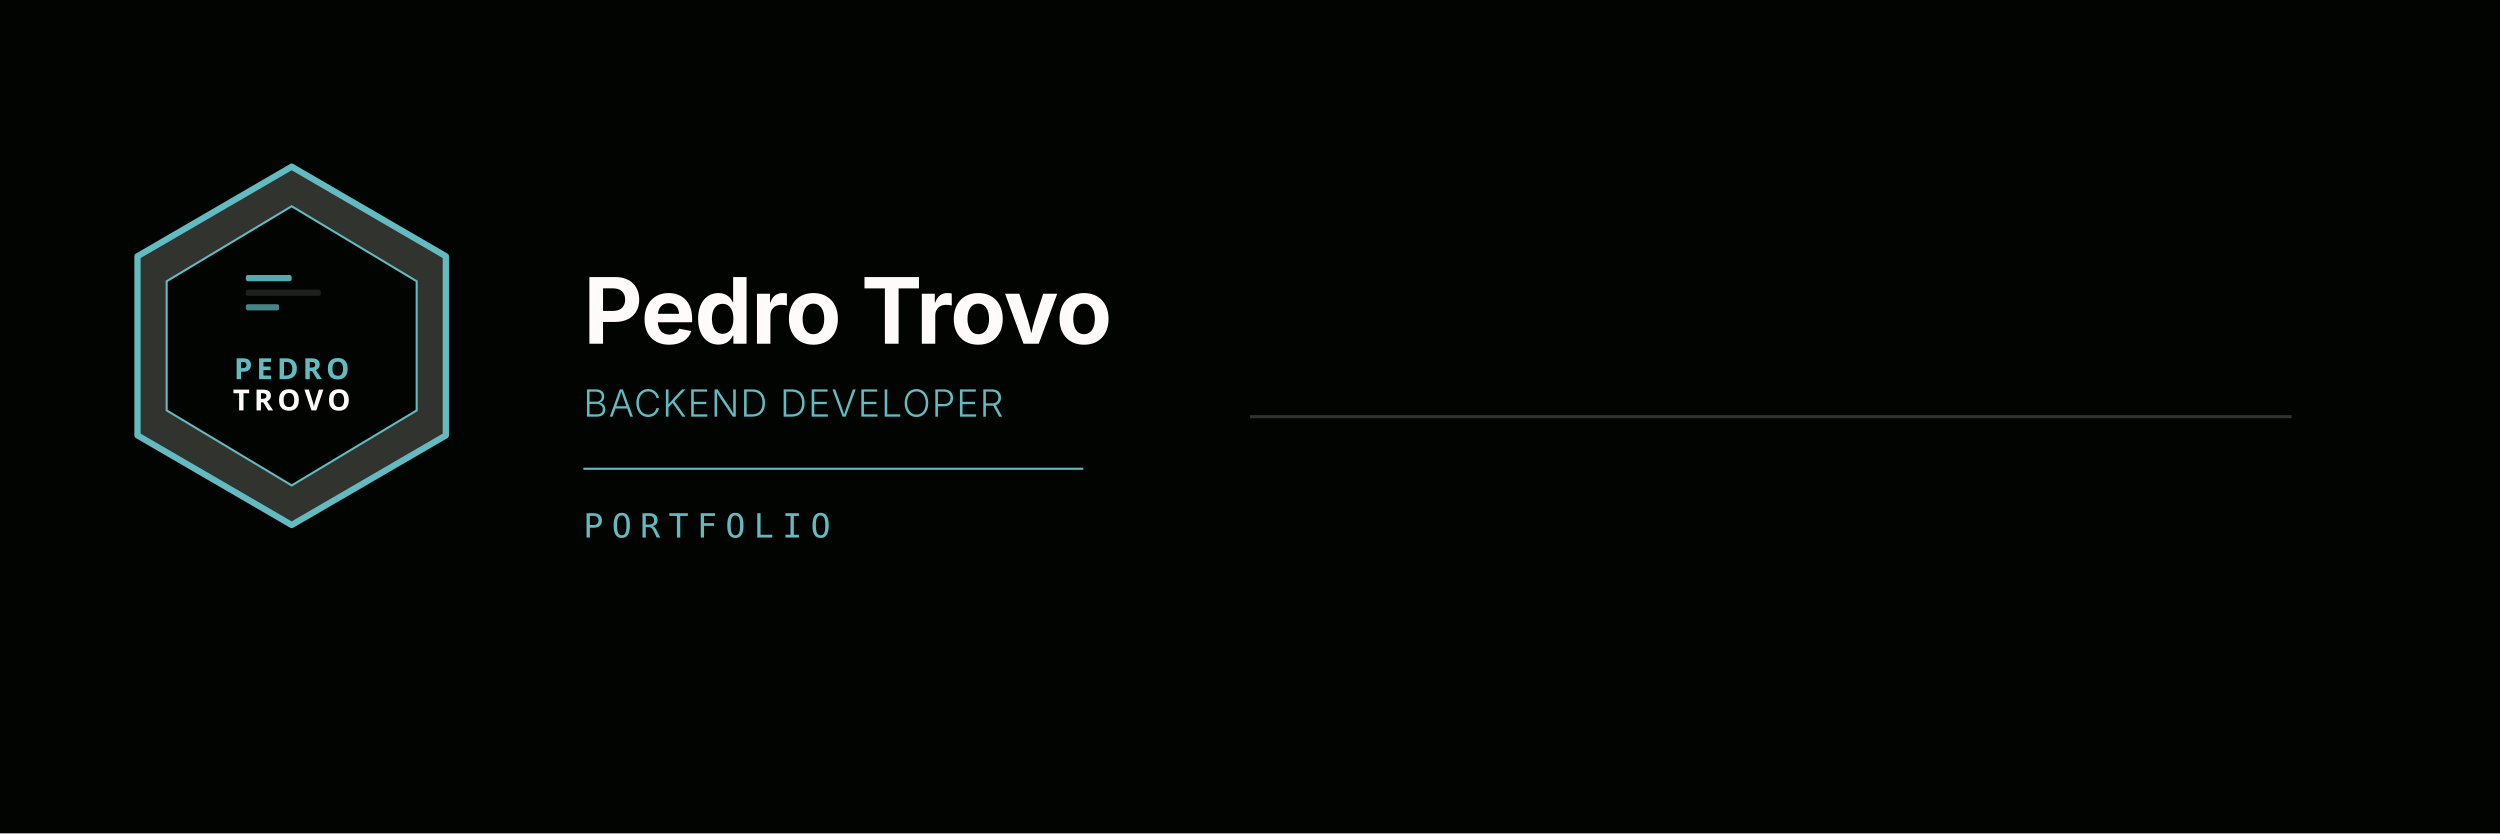
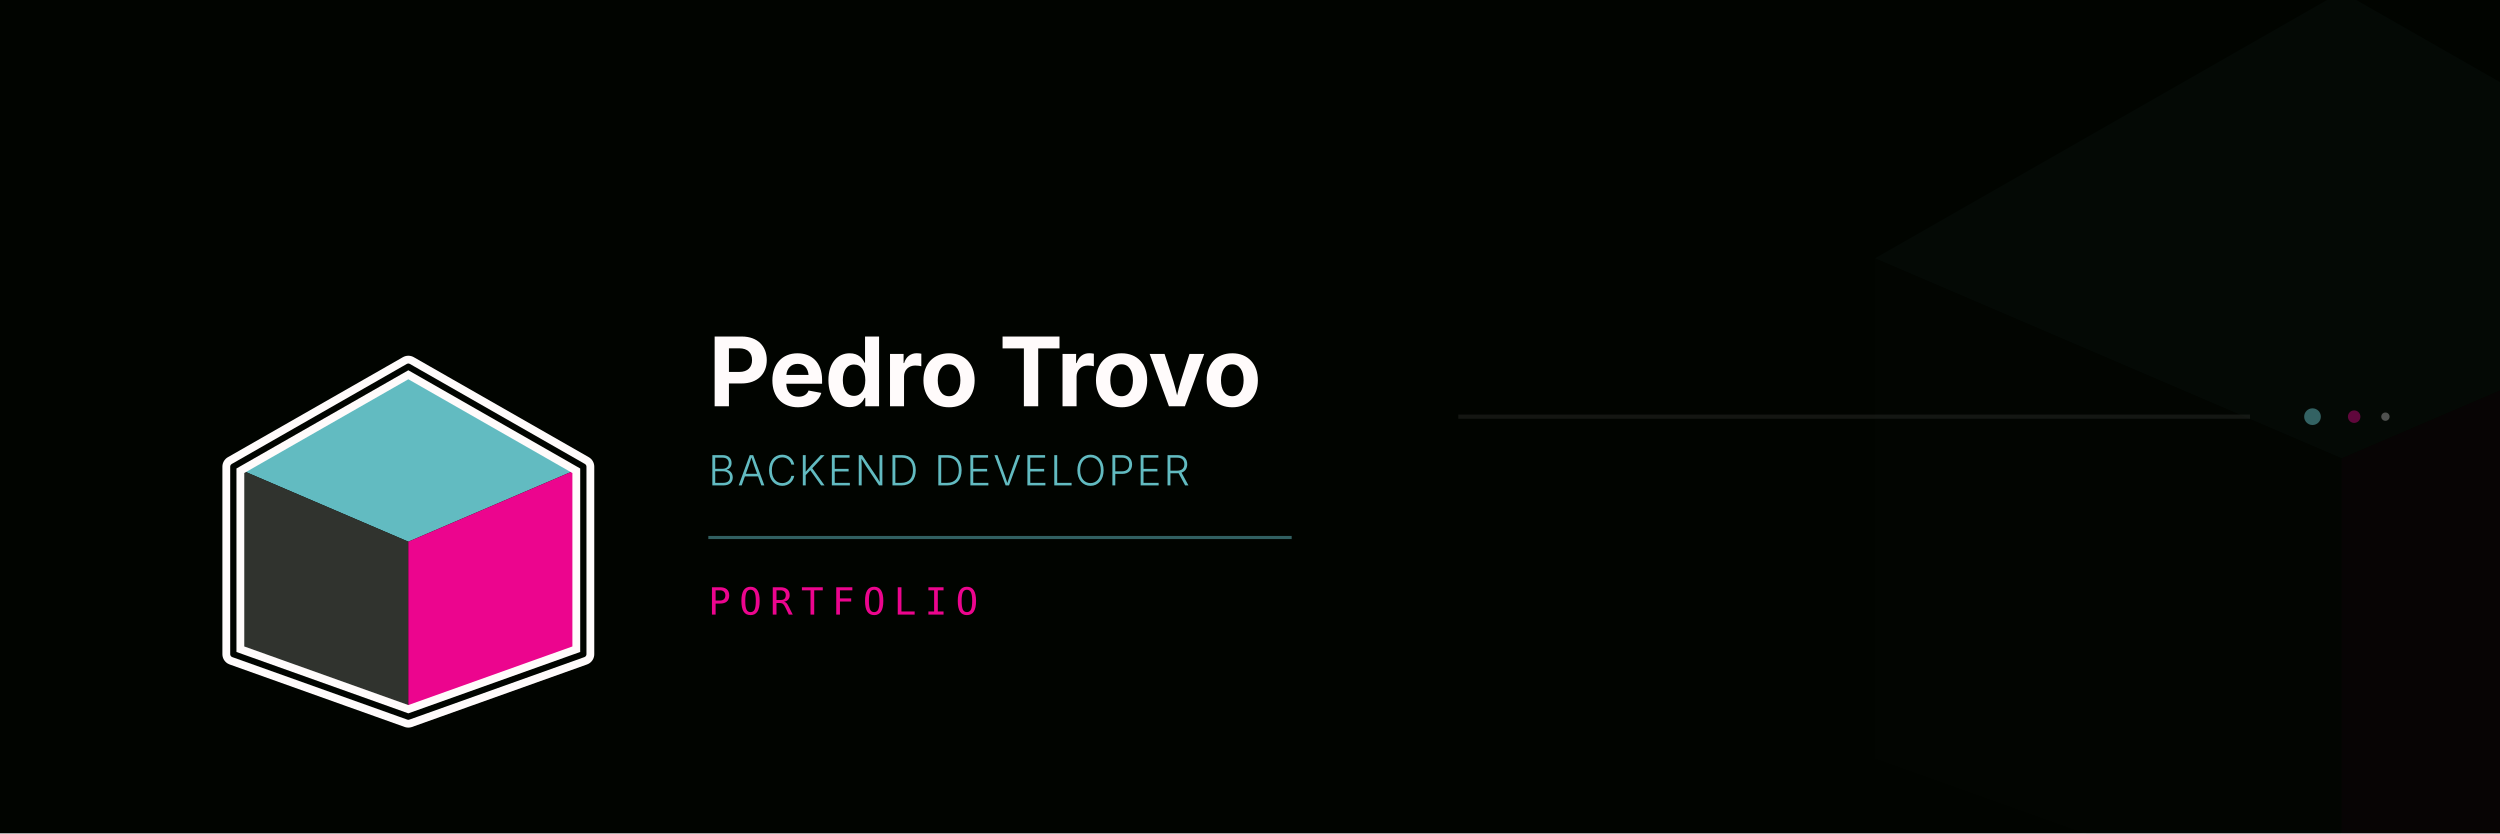
<svg xmlns="http://www.w3.org/2000/svg" width="1200" height="400" viewBox="0 0 1200 400" fill="none">
  <rect width="1200" height="400" fill="#010400" />
-   <polygon points="140,80 214,123 214,209 140,252 66,209 66,123" fill="#30332E" stroke="#62BBC1" stroke-width="3" stroke-linejoin="round" />
-   <polygon points="140,99 200,135 200,197 140,233 80,197 80,135" fill="#010400" stroke="#62BBC1" stroke-width="1" />
-   <rect x="118" y="132" width="22" height="3" rx="1" fill="#62BBC1" opacity="0.9" />
-   <rect x="118" y="139" width="36" height="3" rx="1" fill="#30332E" opacity="0.6" />
-   <rect x="118" y="146" width="16" height="3" rx="1" fill="#62BBC1" opacity="0.7" />
-   <text x="140" y="182" text-anchor="middle" font-family="'Arial Black','Impact',sans-serif" font-size="14" font-weight="900" fill="#62BBC1" letter-spacing="2">PEDRO</text>
-   <text x="140" y="197" text-anchor="middle" font-family="'Arial Black','Impact',sans-serif" font-size="14" font-weight="900" fill="#FFFBFB" letter-spacing="2">TROVO</text>
-   <text x="280" y="165" font-family="'Plus Jakarta Sans','Inter',sans-serif" font-weight="700" font-size="44" fill="#FFFBFB" letter-spacing="-0.5">Pedro Trovo</text>
-   <text x="280" y="200" font-family="'Inter',sans-serif" font-weight="300" font-size="18" fill="#62BBC1" letter-spacing="0.5">BACKEND DEVELOPER</text>
-   <line x1="280" y1="225" x2="520" y2="225" stroke="#62BBC1" stroke-width="1" />
-   <text x="280" y="258" font-family="'Fira Code','Consolas',monospace" font-weight="500" font-size="16" fill="#62BBC1" letter-spacing="4">PORTFOLIO</text>
-   <line x1="1100" y1="200" x2="600" y2="200" stroke="#30332E" stroke-width="1.5" />
+   <g opacity="0.03">
+     <polygon points="28,2 56,18 28,30 0,18" fill="#62BBC1" transform="translate(900, -20) scale(8)" />
+     <polygon points="0,18 28,30 28,58 0,48" fill="#30332E" transform="translate(900, -20) scale(8)" />
+     <polygon points="56,18 56,48 28,58 28,30" fill="#EC058E" transform="translate(900, -20) scale(8)" />
+   </g>
+   <g transform="translate(140, 200)">
+     <g transform="translate(-28, -30) scale(3)">
+       <polygon points="28,2 56,18 28,30 0,18" fill="#62BBC1" />
+       <polygon points="0,18 28,30 28,58 0,48" fill="#30332E" />
+       <polygon points="56,18 56,48 28,58 28,30" fill="#EC058E" />
+       <polygon points="28,2 56,18 56,48 28,58 0,48 0,18" fill="none" stroke="#FFFBFB" stroke-width="3.5" stroke-linejoin="round" />
+       <polygon points="28,2 56,18 56,48 28,58 0,48 0,18" fill="none" stroke="#010400" stroke-width="1" stroke-linejoin="round" />
+     </g>
+   </g>
+   <text x="340" y="195" font-family="'Plus Jakarta Sans','Inter','Segoe UI',sans-serif" font-weight="700" font-size="46" fill="#FFFBFB" letter-spacing="-0.5">Pedro Trovo</text>
+   <text x="340" y="233" font-family="'Inter','Segoe UI',sans-serif" font-weight="300" font-size="20" fill="#62BBC1" letter-spacing="1">BACKEND DEVELOPER</text>
+   <line x1="340" y1="258" x2="620" y2="258" stroke="#62BBC1" stroke-width="1.5" opacity="0.5" />
+   <text x="340" y="295" font-family="'Fira Code','Consolas',monospace" font-weight="500" font-size="18" fill="#EC058E" letter-spacing="4">PORTFOLIO</text>
+   <line x1="1080" y1="200" x2="700" y2="200" stroke="#30332E" stroke-width="2" opacity="0.4" />
+   <circle cx="1110" cy="200" r="4" fill="#62BBC1" opacity="0.5" />
+   <circle cx="1130" cy="200" r="3" fill="#EC058E" opacity="0.4" />
+   <circle cx="1145" cy="200" r="2" fill="#FFFBFB" opacity="0.3" />
</svg>
